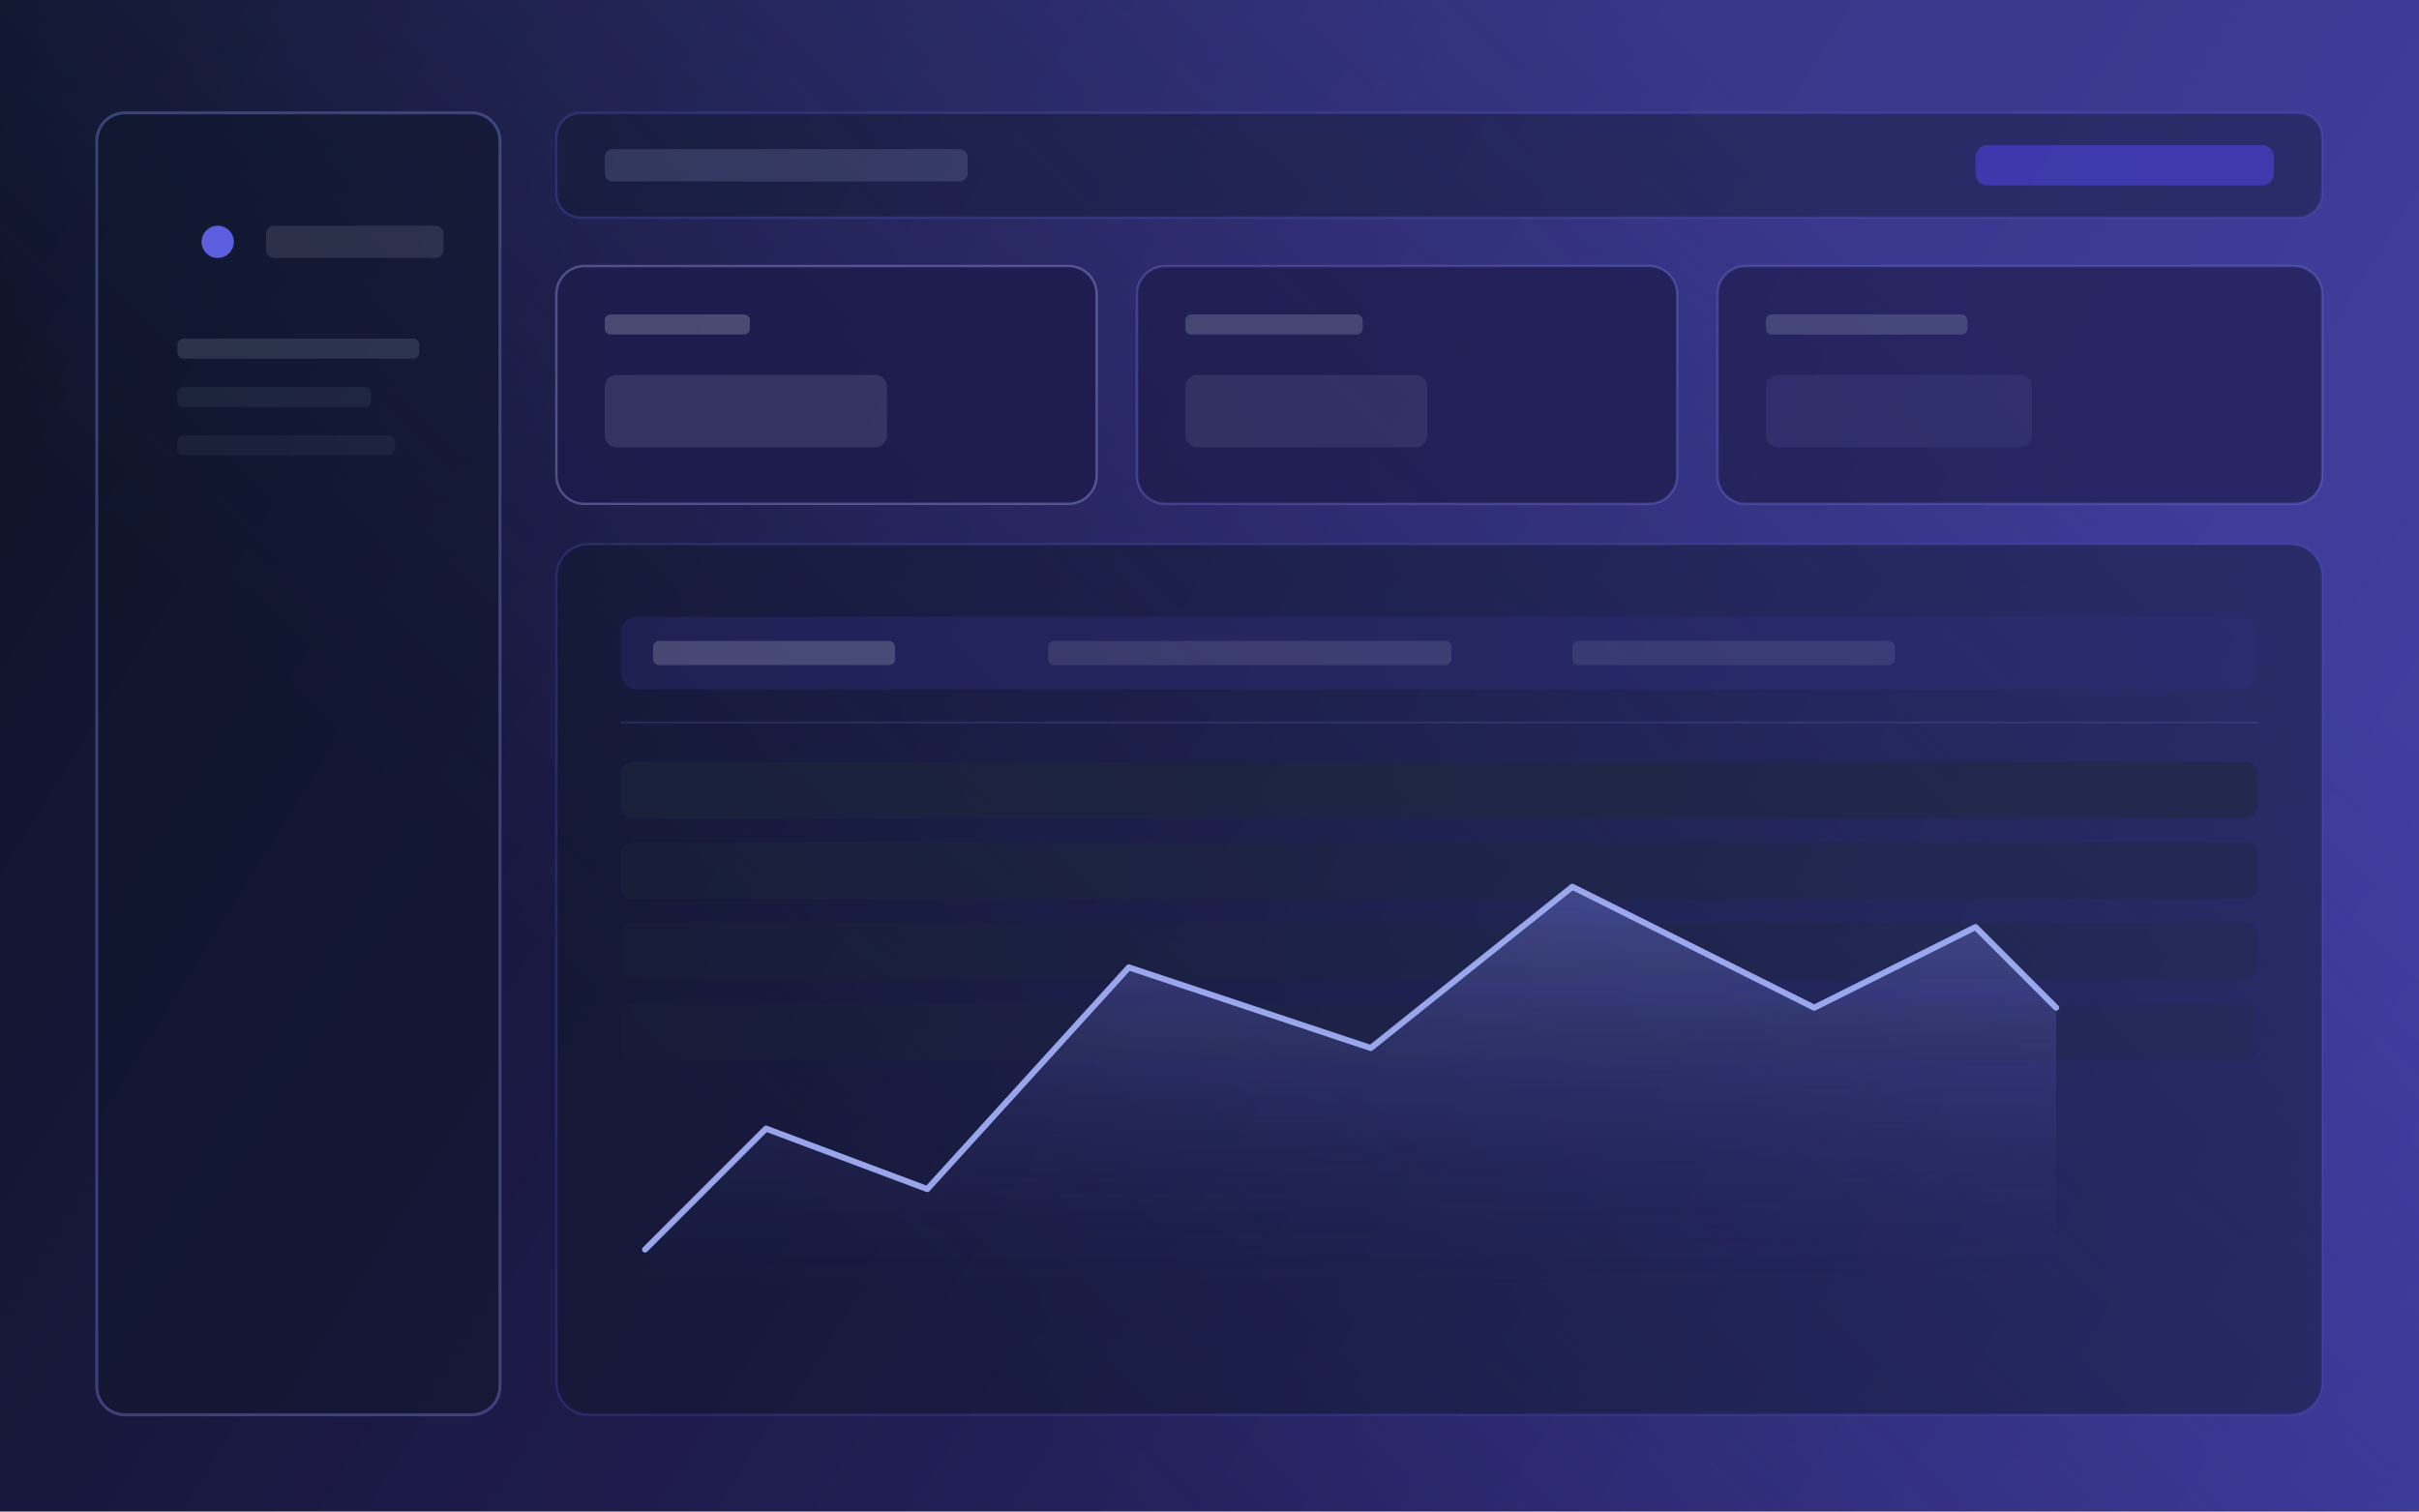
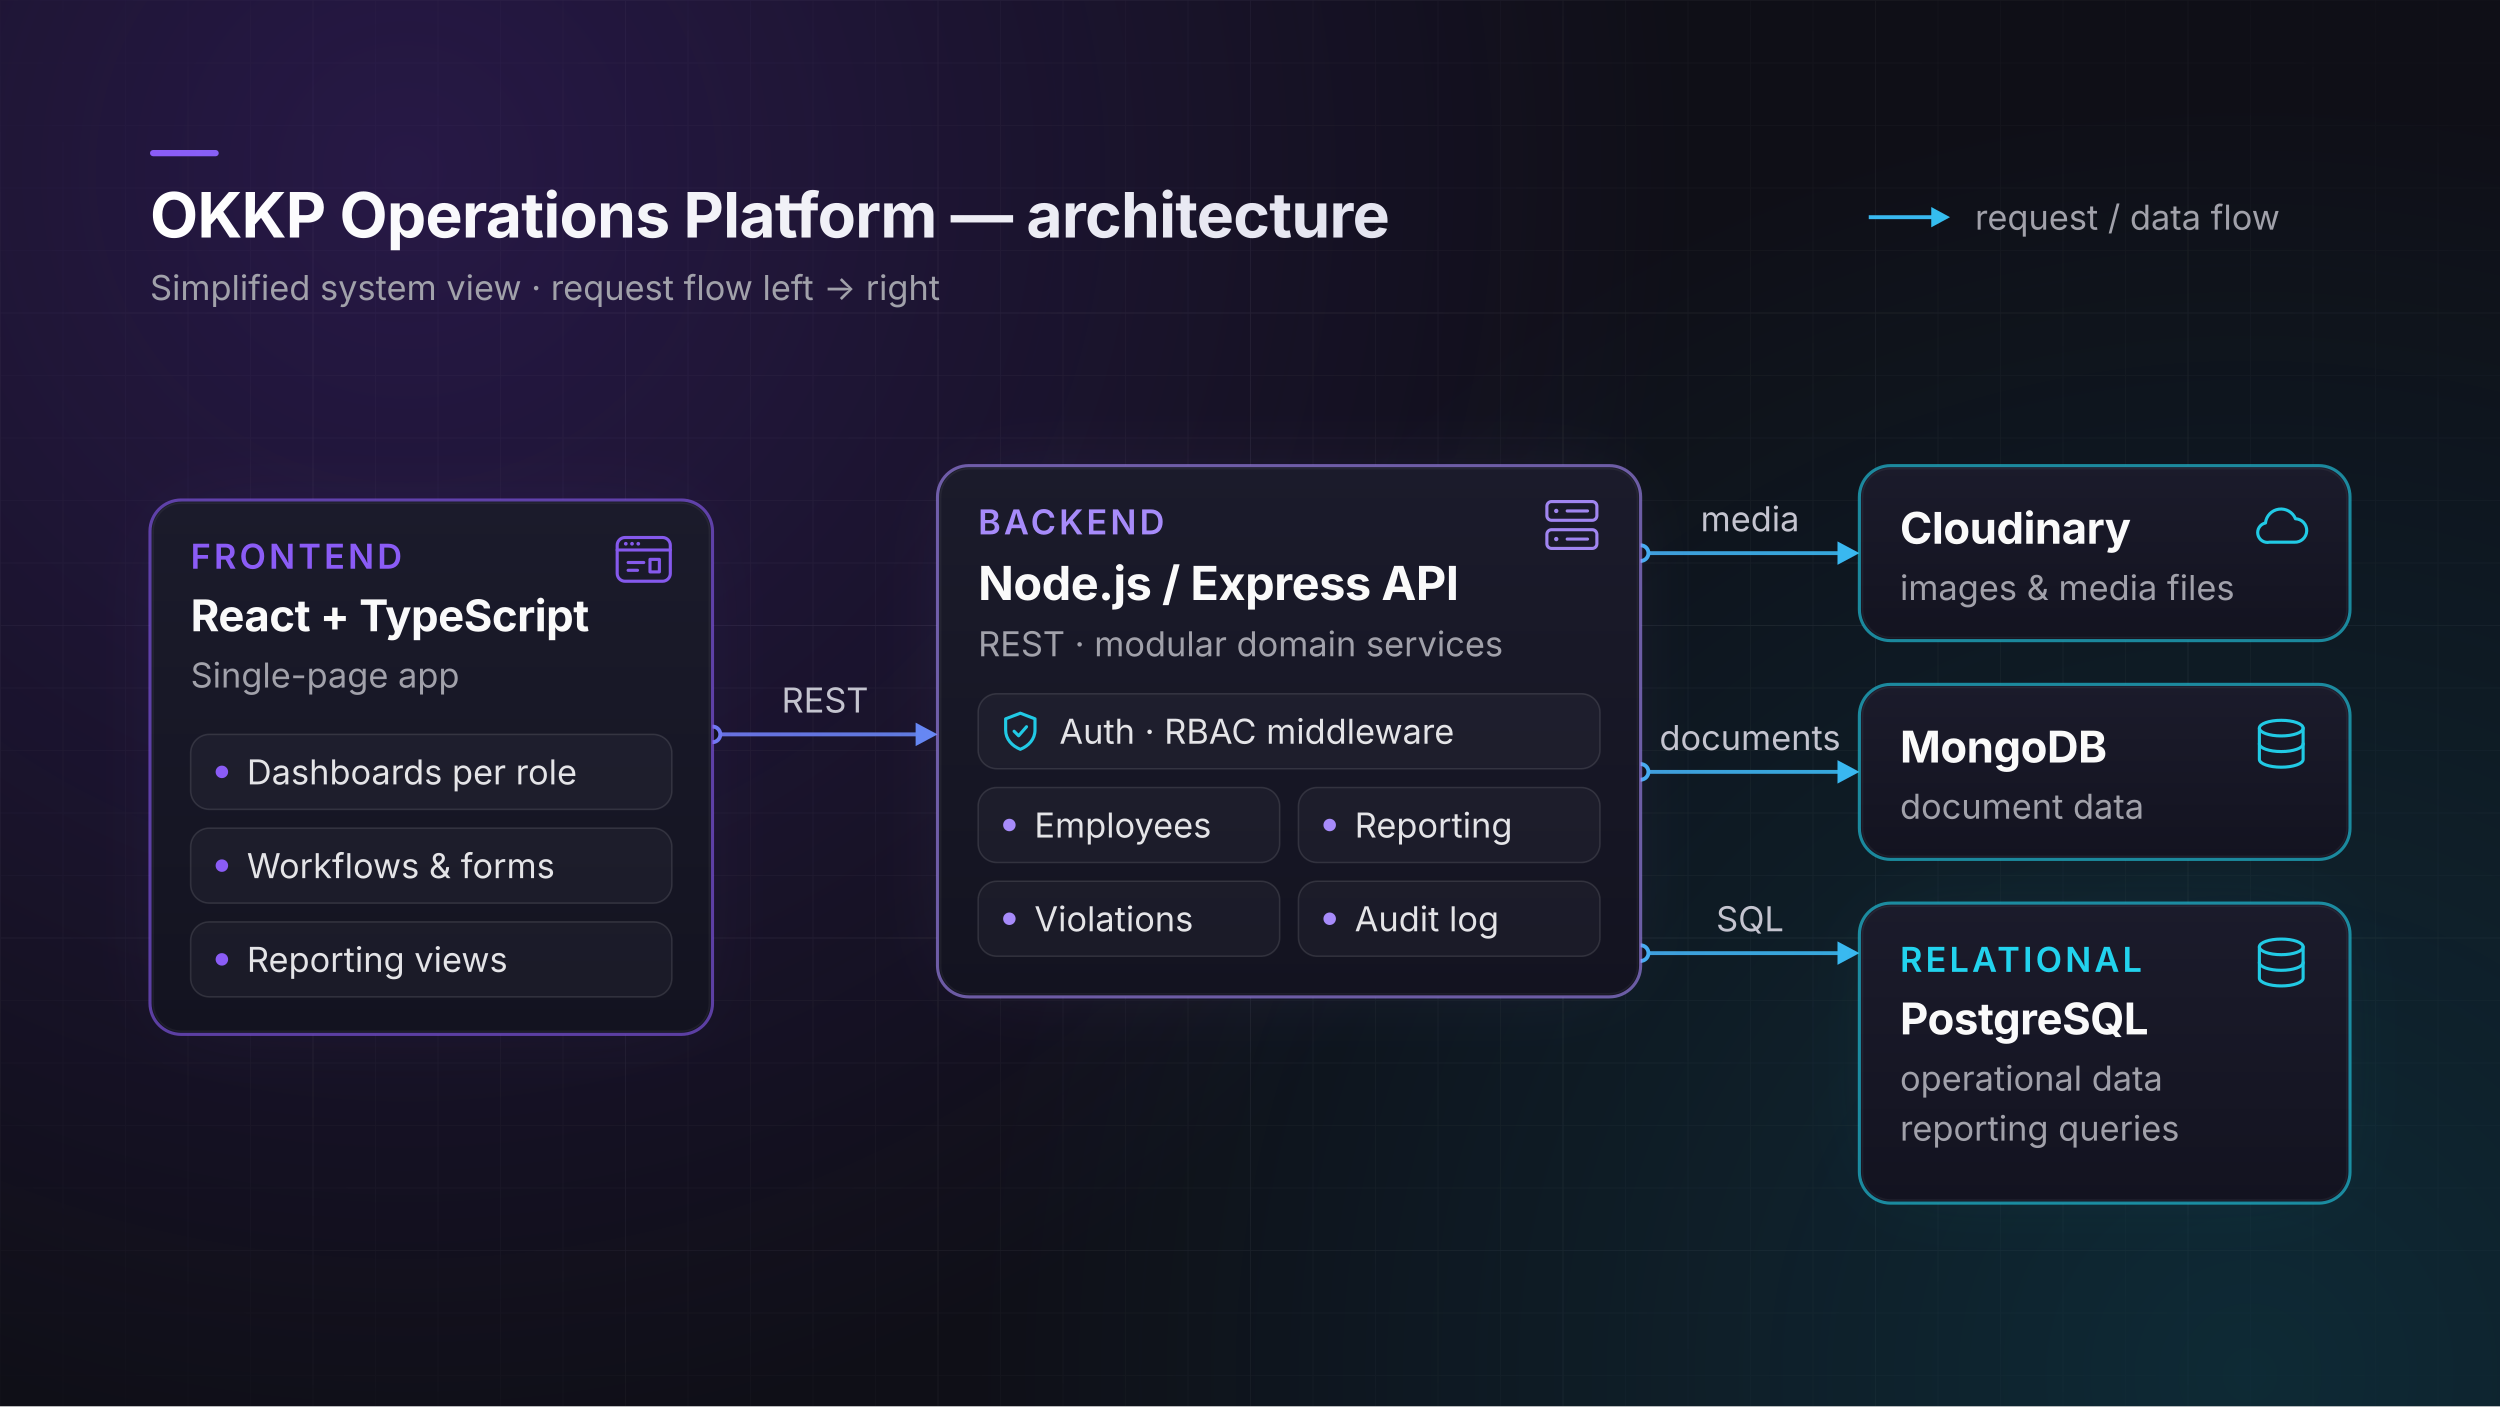
- <svg xmlns="http://www.w3.org/2000/svg" viewBox="0 0 1200 750" fill="none" aria-hidden="true">
+ <svg xmlns="http://www.w3.org/2000/svg" viewBox="0 0 1600 900" width="1600" height="900" role="img" aria-labelledby="okkp-t okkp-d" font-family="Inter, Segoe UI, system-ui, sans-serif">
  <defs>
-     <linearGradient id="okkp-bg" x1="0" y1="0" x2="1200" y2="750" gradientUnits="userSpaceOnUse">
-       <stop stop-color="#0c1222" />
-       <stop offset="0.45" stop-color="#1e1b4b" />
-       <stop offset="1" stop-color="#312e81" />
+     <pattern id="okkp-grid" width="40" height="40" patternUnits="userSpaceOnUse">
+       <path d="M40 0H0V40" fill="none" stroke="#ffffff" stroke-opacity="0.045" stroke-width="1" />
+     </pattern>
+     <pattern id="okkp-grid-major" width="200" height="200" patternUnits="userSpaceOnUse">
+       <path d="M200 0H0V200" fill="none" stroke="#ffffff" stroke-opacity="0.05" stroke-width="1" />
+     </pattern>
+     <radialGradient id="okkp-fade" cx="50%" cy="48%" r="70%">
+       <stop offset="0" stop-color="#ffffff" />
+       <stop offset="0.7" stop-color="#ffffff" stop-opacity="0.55" />
+       <stop offset="1" stop-color="#ffffff" stop-opacity="0.1" />
+     </radialGradient>
+     <mask id="okkp-fade-mask">
+       <rect width="1600" height="900" fill="url(#okkp-fade)" />
+     </mask>
+     <radialGradient id="okkp-glow-v" cx="260" cy="110" r="820" gradientUnits="userSpaceOnUse">
+       <stop offset="0" stop-color="#7c3aed" stop-opacity="0.22" />
+       <stop offset="1" stop-color="#7c3aed" stop-opacity="0" />
+     </radialGradient>
+     <radialGradient id="okkp-glow-c" cx="1440" cy="880" r="820" gradientUnits="userSpaceOnUse">
+       <stop offset="0" stop-color="#06b6d4" stop-opacity="0.16" />
+       <stop offset="1" stop-color="#06b6d4" stop-opacity="0" />
+     </radialGradient>
+     <linearGradient id="okkp-flow" x1="96" y1="0" x2="1504" y2="0" gradientUnits="userSpaceOnUse">
+       <stop offset="0" stop-color="#8b5cf6" />
+       <stop offset="1" stop-color="#22d3ee" />
    </linearGradient>
-     <linearGradient id="okkp-glow" x1="900" y1="80" x2="400" y2="600" gradientUnits="userSpaceOnUse">
-       <stop stop-color="#6366f1" stop-opacity="0.35" />
-       <stop offset="1" stop-color="#6366f1" stop-opacity="0" />
+     <linearGradient id="okkp-node" x1="0" y1="0" x2="0" y2="1">
+       <stop offset="0" stop-color="#1b1b2b" />
+       <stop offset="1" stop-color="#131320" />
    </linearGradient>
-     <linearGradient id="okkp-chart-fill" x1="320" y1="440" x2="320" y2="640" gradientUnits="userSpaceOnUse">
-       <stop stop-color="#818cf8" />
-       <stop offset="1" stop-color="#312e81" stop-opacity="0" />
+     <linearGradient id="okkp-title" x1="96" y1="0" x2="900" y2="0" gradientUnits="userSpaceOnUse">
+       <stop offset="0" stop-color="#ffffff" />
+       <stop offset="1" stop-color="#e4e4f0" />
    </linearGradient>
+     <filter id="okkp-blur" x="-40%" y="-40%" width="180%" height="180%">
+       <feGaussianBlur stdDeviation="26" />
+     </filter>
  </defs>
-   <rect width="1200" height="750" fill="url(#okkp-bg)" />
-   <rect width="1200" height="750" fill="url(#okkp-glow)" />
-   <rect x="48" y="56" width="200" height="646" rx="14" fill="#0f172a" fill-opacity="0.55" stroke="#818cf8" stroke-opacity="0.35" stroke-width="1.5" />
-   <circle cx="108" cy="120" r="8" fill="#6366f1" fill-opacity="0.9" />
-   <rect x="132" y="112" width="88" height="16" rx="4" fill="#e2e8f0" fill-opacity="0.12" />
-   <rect x="88" y="168" width="120" height="10" rx="3" fill="#94a3b8" fill-opacity="0.2" />
-   <rect x="88" y="192" width="96" height="10" rx="3" fill="#64748b" fill-opacity="0.15" />
-   <rect x="88" y="216" width="108" height="10" rx="3" fill="#64748b" fill-opacity="0.12" />
-   <rect x="276" y="56" width="876" height="52" rx="12" fill="#0f172a" fill-opacity="0.4" stroke="#6366f1" stroke-opacity="0.25" stroke-width="1.2" />
-   <rect x="300" y="74" width="180" height="16" rx="4" fill="#c7d2fe" fill-opacity="0.15" />
-   <rect x="980" y="72" width="148" height="20" rx="6" fill="#4f46e5" fill-opacity="0.55" />
-   <rect x="276" y="132" width="268" height="118" rx="14" fill="#1e1b4b" fill-opacity="0.85" stroke="#a5b4fc" stroke-opacity="0.35" stroke-width="1.2" />
-   <rect x="300" y="156" width="72" height="10" rx="3" fill="#94a3b8" fill-opacity="0.35" />
-   <rect x="300" y="186" width="140" height="36" rx="6" fill="#e0e7ff" fill-opacity="0.12" />
-   <rect x="564" y="132" width="268" height="118" rx="14" fill="#1e1b4b" fill-opacity="0.75" stroke="#818cf8" stroke-opacity="0.3" stroke-width="1.2" />
-   <rect x="588" y="156" width="88" height="10" rx="3" fill="#94a3b8" fill-opacity="0.3" />
-   <rect x="588" y="186" width="120" height="36" rx="6" fill="#c7d2fe" fill-opacity="0.1" />
-   <rect x="852" y="132" width="300" height="118" rx="14" fill="#1e1b4b" fill-opacity="0.65" stroke="#818cf8" stroke-opacity="0.28" stroke-width="1.2" />
-   <rect x="876" y="156" width="100" height="10" rx="3" fill="#94a3b8" fill-opacity="0.28" />
-   <rect x="876" y="186" width="132" height="36" rx="6" fill="#a5b4fc" fill-opacity="0.08" />
-   <rect x="276" y="270" width="876" height="432" rx="16" fill="#0f172a" fill-opacity="0.45" stroke="#6366f1" stroke-opacity="0.22" stroke-width="1.2" />
-   <rect x="308" y="306" width="812" height="36" rx="8" fill="#312e81" fill-opacity="0.35" />
-   <rect x="324" y="318" width="120" height="12" rx="3" fill="#e2e8f0" fill-opacity="0.2" />
-   <rect x="520" y="318" width="200" height="12" rx="3" fill="#e2e8f0" fill-opacity="0.12" />
-   <rect x="780" y="318" width="160" height="12" rx="3" fill="#e2e8f0" fill-opacity="0.1" />
-   <rect x="308" y="358" width="812" height="1" fill="#818cf8" fill-opacity="0.15" />
-   <rect x="308" y="378" width="812" height="28" rx="6" fill="#1e293b" fill-opacity="0.5" />
-   <rect x="308" y="418" width="812" height="28" rx="6" fill="#1e293b" fill-opacity="0.35" />
-   <rect x="308" y="458" width="812" height="28" rx="6" fill="#1e293b" fill-opacity="0.25" />
-   <rect x="308" y="498" width="812" height="28" rx="6" fill="#1e293b" fill-opacity="0.2" />
-   <path d="M320 620 L380 560 L460 590 L560 480 L680 520 L780 440 L900 500 L980 460 L1020 500 V640 H320 Z" fill="url(#okkp-chart-fill)" opacity="0.35" />
-   <path d="M320 620 L380 560 L460 590 L560 480 L680 520 L780 440 L900 500 L980 460 L1020 500" stroke="#a5b4fc" stroke-width="3" stroke-linecap="round" stroke-linejoin="round" fill="none" opacity="0.9" />
+   <style>
+     .okkp-flow { opacity: 0; }
+     @keyframes okkp-dash { to { stroke-dashoffset: -32; } }
+     @keyframes okkp-dash-async { to { stroke-dashoffset: -36; } }
+     @media (prefers-reduced-motion: no-preference) {
+       .okkp-flow { opacity: 1; animation: okkp-dash 1.8s linear infinite; }
+       .okkp-async { animation: okkp-dash-async 2.4s linear infinite; }
+     }
+   </style>
+   <rect width="1600" height="900" fill="#0f0f17" />
+   <g mask="url(#okkp-fade-mask)">
+     <rect width="1600" height="900" fill="url(#okkp-grid)" />
+     <rect width="1600" height="900" fill="url(#okkp-grid-major)" />
+   </g>
+   <rect width="1600" height="900" fill="url(#okkp-glow-v)" />
+   <rect width="1600" height="900" fill="url(#okkp-glow-c)" />
+   <g>
+     <rect x="96" y="96" width="44" height="4" rx="2" fill="url(#okkp-flow)" />
+     <text x="96" y="152" font-size="40" font-weight="700" fill="url(#okkp-title)" letter-spacing="-0.5">OKKP Operations Platform — architecture</text>
+     <text x="96" y="192" font-size="22" fill="#a1a1aa">Simplified system view · request flow left → right</text>
+   </g>
+   <g font-size="22" fill="#a1a1aa">
+     <line x1="1196" y1="139" x2="1238" y2="139" stroke="#39b9f0" stroke-width="2.5" />
+     <path d="M1248 139l-12 -6.5v13z" fill="#35bdef" />
+     <text x="1264" y="147">request / data flow</text>
+   </g>
+   <g transform="translate(0 70)">
+     <g>
+       <path d="M456 400L589 400" fill="none" stroke="url(#okkp-flow)" stroke-width="2.5" stroke-linecap="round" stroke-opacity="0.9" />
+       <path d="M456 400L589 400" fill="none" stroke="#ffffff" stroke-width="2.5" stroke-linecap="round" stroke-opacity="0.7" class="okkp-flow" stroke-dasharray="3 29" />
+       <path d="M0 0l-14 -7.5v15z" fill="#6587f3" transform="translate(600 400) rotate(0.00)" />
+       <circle cx="456" cy="400" r="5" fill="#0f0f17" stroke="#707af4" stroke-width="2.5" />
+       <text x="528" y="386" font-size="22" fill="#c4c4cf" text-anchor="middle">REST</text>
+     </g>
+     <g>
+       <path d="M1050 284L1179 284" fill="none" stroke="url(#okkp-flow)" stroke-width="2.5" stroke-linecap="round" stroke-opacity="0.9" />
+       <path d="M1050 284L1179 284" fill="none" stroke="#ffffff" stroke-width="2.5" stroke-linecap="round" stroke-opacity="0.7" class="okkp-flow" stroke-dasharray="3 29" />
+       <path d="M0 0l-14 -7.5v15z" fill="#39b8f0" transform="translate(1190 284) rotate(0.00)" />
+       <circle cx="1050" cy="284" r="5" fill="#0f0f17" stroke="#44adf1" stroke-width="2.5" />
+       <text x="1120" y="270" font-size="22" fill="#c4c4cf" text-anchor="middle">media</text>
+     </g>
+     <g>
+       <path d="M1050 424L1179 424" fill="none" stroke="url(#okkp-flow)" stroke-width="2.5" stroke-linecap="round" stroke-opacity="0.9" />
+       <path d="M1050 424L1179 424" fill="none" stroke="#ffffff" stroke-width="2.5" stroke-linecap="round" stroke-opacity="0.7" class="okkp-flow" stroke-dasharray="3 29" />
+       <path d="M0 0l-14 -7.5v15z" fill="#39b8f0" transform="translate(1190 424) rotate(0.00)" />
+       <circle cx="1050" cy="424" r="5" fill="#0f0f17" stroke="#44adf1" stroke-width="2.5" />
+       <text x="1120" y="410" font-size="22" fill="#c4c4cf" text-anchor="middle">documents</text>
+     </g>
+     <g>
+       <path d="M1050 540L1179 540" fill="none" stroke="url(#okkp-flow)" stroke-width="2.5" stroke-linecap="round" stroke-opacity="0.9" />
+       <path d="M1050 540L1179 540" fill="none" stroke="#ffffff" stroke-width="2.5" stroke-linecap="round" stroke-opacity="0.7" class="okkp-flow" stroke-dasharray="3 29" />
+       <path d="M0 0l-14 -7.5v15z" fill="#39b8f0" transform="translate(1190 540) rotate(0.00)" />
+       <circle cx="1050" cy="540" r="5" fill="#0f0f17" stroke="#44adf1" stroke-width="2.5" />
+       <text x="1120" y="526" font-size="22" fill="#c4c4cf" text-anchor="middle">SQL</text>
+     </g>
+     <g>
+       <rect x="116" y="270" width="320" height="302" rx="24" fill="#8b5cf6" opacity="0.14" filter="url(#okkp-blur)" />
+       <rect x="96" y="250" width="360" height="342" rx="20" fill="url(#okkp-node)" stroke="#8b5cf6" stroke-opacity="0.6" stroke-width="2" />
+       <rect x="98" y="252" width="356" height="338" rx="18" fill="none" stroke="#ffffff" stroke-opacity="0.05" />
+       <text x="122" y="294" font-size="22" font-weight="600" letter-spacing="2" fill="#8b5cf6">FRONTEND</text>
+       <text x="122" y="334" font-size="28" font-weight="650" fill="#fafafa" letter-spacing="-0.3">React + TypeScript</text>
+       <text x="122" y="370" font-size="22" fill="#a1a1aa">Single-page app</text>
+       <g transform="translate(394 270) scale(1)" fill="none" stroke="#8b5cf6" stroke-width="2.00" stroke-linecap="round" stroke-linejoin="round" color="#8b5cf6" opacity="0.95">
+         <rect x="1" y="4" width="34" height="28" rx="5" />
+         <path d="M1 12h34" />
+         <circle cx="6.5" cy="8" r="1.2" fill="currentColor" stroke="none" />
+         <circle cx="10.5" cy="8" r="1.2" fill="currentColor" stroke="none" />
+         <circle cx="14.5" cy="8" r="1.2" fill="currentColor" stroke="none" />
+         <path d="M8 20h10M8 25h6M22 18h6v8h-6z" />
+       </g>
+       <rect x="122" y="400" width="308" height="48" rx="12" fill="#ffffff" fill-opacity="0.035" stroke="#ffffff" stroke-opacity="0.11" />
+       <circle cx="142" cy="424" r="4" fill="#8b5cf6" />
+       <text x="158" y="432" font-size="22" fill="#e4e4e7">Dashboards per role</text>
+       <rect x="122" y="460" width="308" height="48" rx="12" fill="#ffffff" fill-opacity="0.035" stroke="#ffffff" stroke-opacity="0.11" />
+       <circle cx="142" cy="484" r="4" fill="#8b5cf6" />
+       <text x="158" y="492" font-size="22" fill="#e4e4e7">Workflows &amp; forms</text>
+       <rect x="122" y="520" width="308" height="48" rx="12" fill="#ffffff" fill-opacity="0.035" stroke="#ffffff" stroke-opacity="0.11" />
+       <circle cx="142" cy="544" r="4" fill="#8b5cf6" />
+       <text x="158" y="552" font-size="22" fill="#e4e4e7">Reporting views</text>
+     </g>
+     <g>
+       <rect x="620" y="248" width="410" height="300" rx="24" fill="#a78bfa" opacity="0.16" filter="url(#okkp-blur)" />
+       <rect x="600" y="228" width="450" height="340" rx="20" fill="url(#okkp-node)" stroke="#a78bfa" stroke-opacity="0.6" stroke-width="2" />
+       <rect x="602" y="230" width="446" height="336" rx="18" fill="none" stroke="#ffffff" stroke-opacity="0.05" />
+       <text x="626" y="272" font-size="22" font-weight="600" letter-spacing="2" fill="#a78bfa">BACKEND</text>
+       <text x="626" y="314" font-size="30" font-weight="650" fill="#fafafa" letter-spacing="-0.3">Node.js / Express API</text>
+       <text x="626" y="350" font-size="22" fill="#a1a1aa">REST · modular domain services</text>
+       <g transform="translate(988 248) scale(1)" fill="none" stroke="#a78bfa" stroke-width="2.00" stroke-linecap="round" stroke-linejoin="round" color="#a78bfa" opacity="0.95">
+         <rect x="2" y="3" width="32" height="12" rx="3" />
+         <rect x="2" y="21" width="32" height="12" rx="3" />
+         <circle cx="8" cy="9" r="1.4" fill="currentColor" stroke="none" />
+         <circle cx="8" cy="27" r="1.4" fill="currentColor" stroke="none" />
+         <path d="M15 9h13M15 27h13" />
+       </g>
+       <rect x="626" y="374" width="398" height="48" rx="12" fill="#ffffff" fill-opacity="0.035" stroke="#ffffff" stroke-opacity="0.11" />
+       <g transform="translate(640 385) scale(0.7222222)" fill="none" stroke="#22d3ee" stroke-width="2.77" stroke-linecap="round" stroke-linejoin="round" color="#22d3ee" opacity="0.95">
+         <path d="M18 2l13 5v10c0 8-5.6 14-13 17C10.6 31 5 25 5 17V7z" />
+         <path d="M12.5 18l4 4 7-8" />
+       </g>
+       <text x="678" y="406" font-size="22" fill="#e4e4e7">Auth · RBAC middleware</text>
+       <rect x="626" y="434" width="193" height="48" rx="12" fill="#ffffff" fill-opacity="0.035" stroke="#ffffff" stroke-opacity="0.11" />
+       <circle cx="646" cy="458" r="4" fill="#a78bfa" />
+       <text x="662" y="466" font-size="22" fill="#e4e4e7">Employees</text>
+       <rect x="831" y="434" width="193" height="48" rx="12" fill="#ffffff" fill-opacity="0.035" stroke="#ffffff" stroke-opacity="0.11" />
+       <circle cx="851" cy="458" r="4" fill="#a78bfa" />
+       <text x="867" y="466" font-size="22" fill="#e4e4e7">Reporting</text>
+       <rect x="626" y="494" width="193" height="48" rx="12" fill="#ffffff" fill-opacity="0.035" stroke="#ffffff" stroke-opacity="0.11" />
+       <circle cx="646" cy="518" r="4" fill="#a78bfa" />
+       <text x="662" y="526" font-size="22" fill="#e4e4e7">Violations</text>
+       <rect x="831" y="494" width="193" height="48" rx="12" fill="#ffffff" fill-opacity="0.035" stroke="#ffffff" stroke-opacity="0.11" />
+       <circle cx="851" cy="518" r="4" fill="#a78bfa" />
+       <text x="867" y="526" font-size="22" fill="#e4e4e7">Audit log</text>
+     </g>
+     <g>
+       <rect x="1190" y="228" width="314" height="112" rx="20" fill="url(#okkp-node)" stroke="#22d3ee" stroke-opacity="0.6" stroke-width="2" />
+       <rect x="1192" y="230" width="310" height="108" rx="18" fill="none" stroke="#ffffff" stroke-opacity="0.05" />
+       <text x="1216" y="278" font-size="28" font-weight="650" fill="#fafafa" letter-spacing="-0.3">Cloudinary</text>
+       <text x="1216" y="314" font-size="22" fill="#a1a1aa">images &amp; media files</text>
+       <g transform="translate(1442 248) scale(1)" fill="none" stroke="#22d3ee" stroke-width="2.00" stroke-linecap="round" stroke-linejoin="round" color="#22d3ee" opacity="0.95">
+         <path d="M10.5 29h16a7.5 7.5 0 0 0 .6-15 10 10 0 0 0-19.2 2.7A6.2 6.2 0 0 0 10.5 29z" />
+       </g>
+     </g>
+     <g>
+       <rect x="1190" y="368" width="314" height="112" rx="20" fill="url(#okkp-node)" stroke="#22d3ee" stroke-opacity="0.6" stroke-width="2" />
+       <rect x="1192" y="370" width="310" height="108" rx="18" fill="none" stroke="#ffffff" stroke-opacity="0.05" />
+       <text x="1216" y="418" font-size="28" font-weight="650" fill="#fafafa" letter-spacing="-0.3">MongoDB</text>
+       <text x="1216" y="454" font-size="22" fill="#a1a1aa">document data</text>
+       <g transform="translate(1442 388) scale(1)" fill="none" stroke="#22d3ee" stroke-width="2.00" stroke-linecap="round" stroke-linejoin="round" color="#22d3ee" opacity="0.95">
+         <ellipse cx="18" cy="8" rx="14" ry="5" />
+         <path d="M4 8v20c0 2.8 6.3 5 14 5s14-2.2 14-5V8" />
+         <path d="M4 18c0 2.8 6.3 5 14 5s14-2.2 14-5" />
+       </g>
+     </g>
+     <g>
+       <rect x="1210" y="528" width="274" height="152" rx="24" fill="#22d3ee" opacity="0.12" filter="url(#okkp-blur)" />
+       <rect x="1190" y="508" width="314" height="192" rx="20" fill="url(#okkp-node)" stroke="#22d3ee" stroke-opacity="0.6" stroke-width="2" />
+       <rect x="1192" y="510" width="310" height="188" rx="18" fill="none" stroke="#ffffff" stroke-opacity="0.05" />
+       <text x="1216" y="552" font-size="22" font-weight="600" letter-spacing="2" fill="#22d3ee">RELATIONAL</text>
+       <text x="1216" y="592" font-size="28" font-weight="650" fill="#fafafa" letter-spacing="-0.3">PostgreSQL</text>
+       <text x="1216" y="628" font-size="22" fill="#a1a1aa">operational data</text>
+       <text x="1216" y="660" font-size="22" fill="#a1a1aa">reporting queries</text>
+       <g transform="translate(1442 528) scale(1)" fill="none" stroke="#22d3ee" stroke-width="2.00" stroke-linecap="round" stroke-linejoin="round" color="#22d3ee" opacity="0.95">
+         <ellipse cx="18" cy="8" rx="14" ry="5" />
+         <path d="M4 8v20c0 2.8 6.3 5 14 5s14-2.2 14-5V8" />
+         <path d="M4 18c0 2.8 6.3 5 14 5s14-2.2 14-5" />
+       </g>
+     </g>
+   </g>
</svg>
